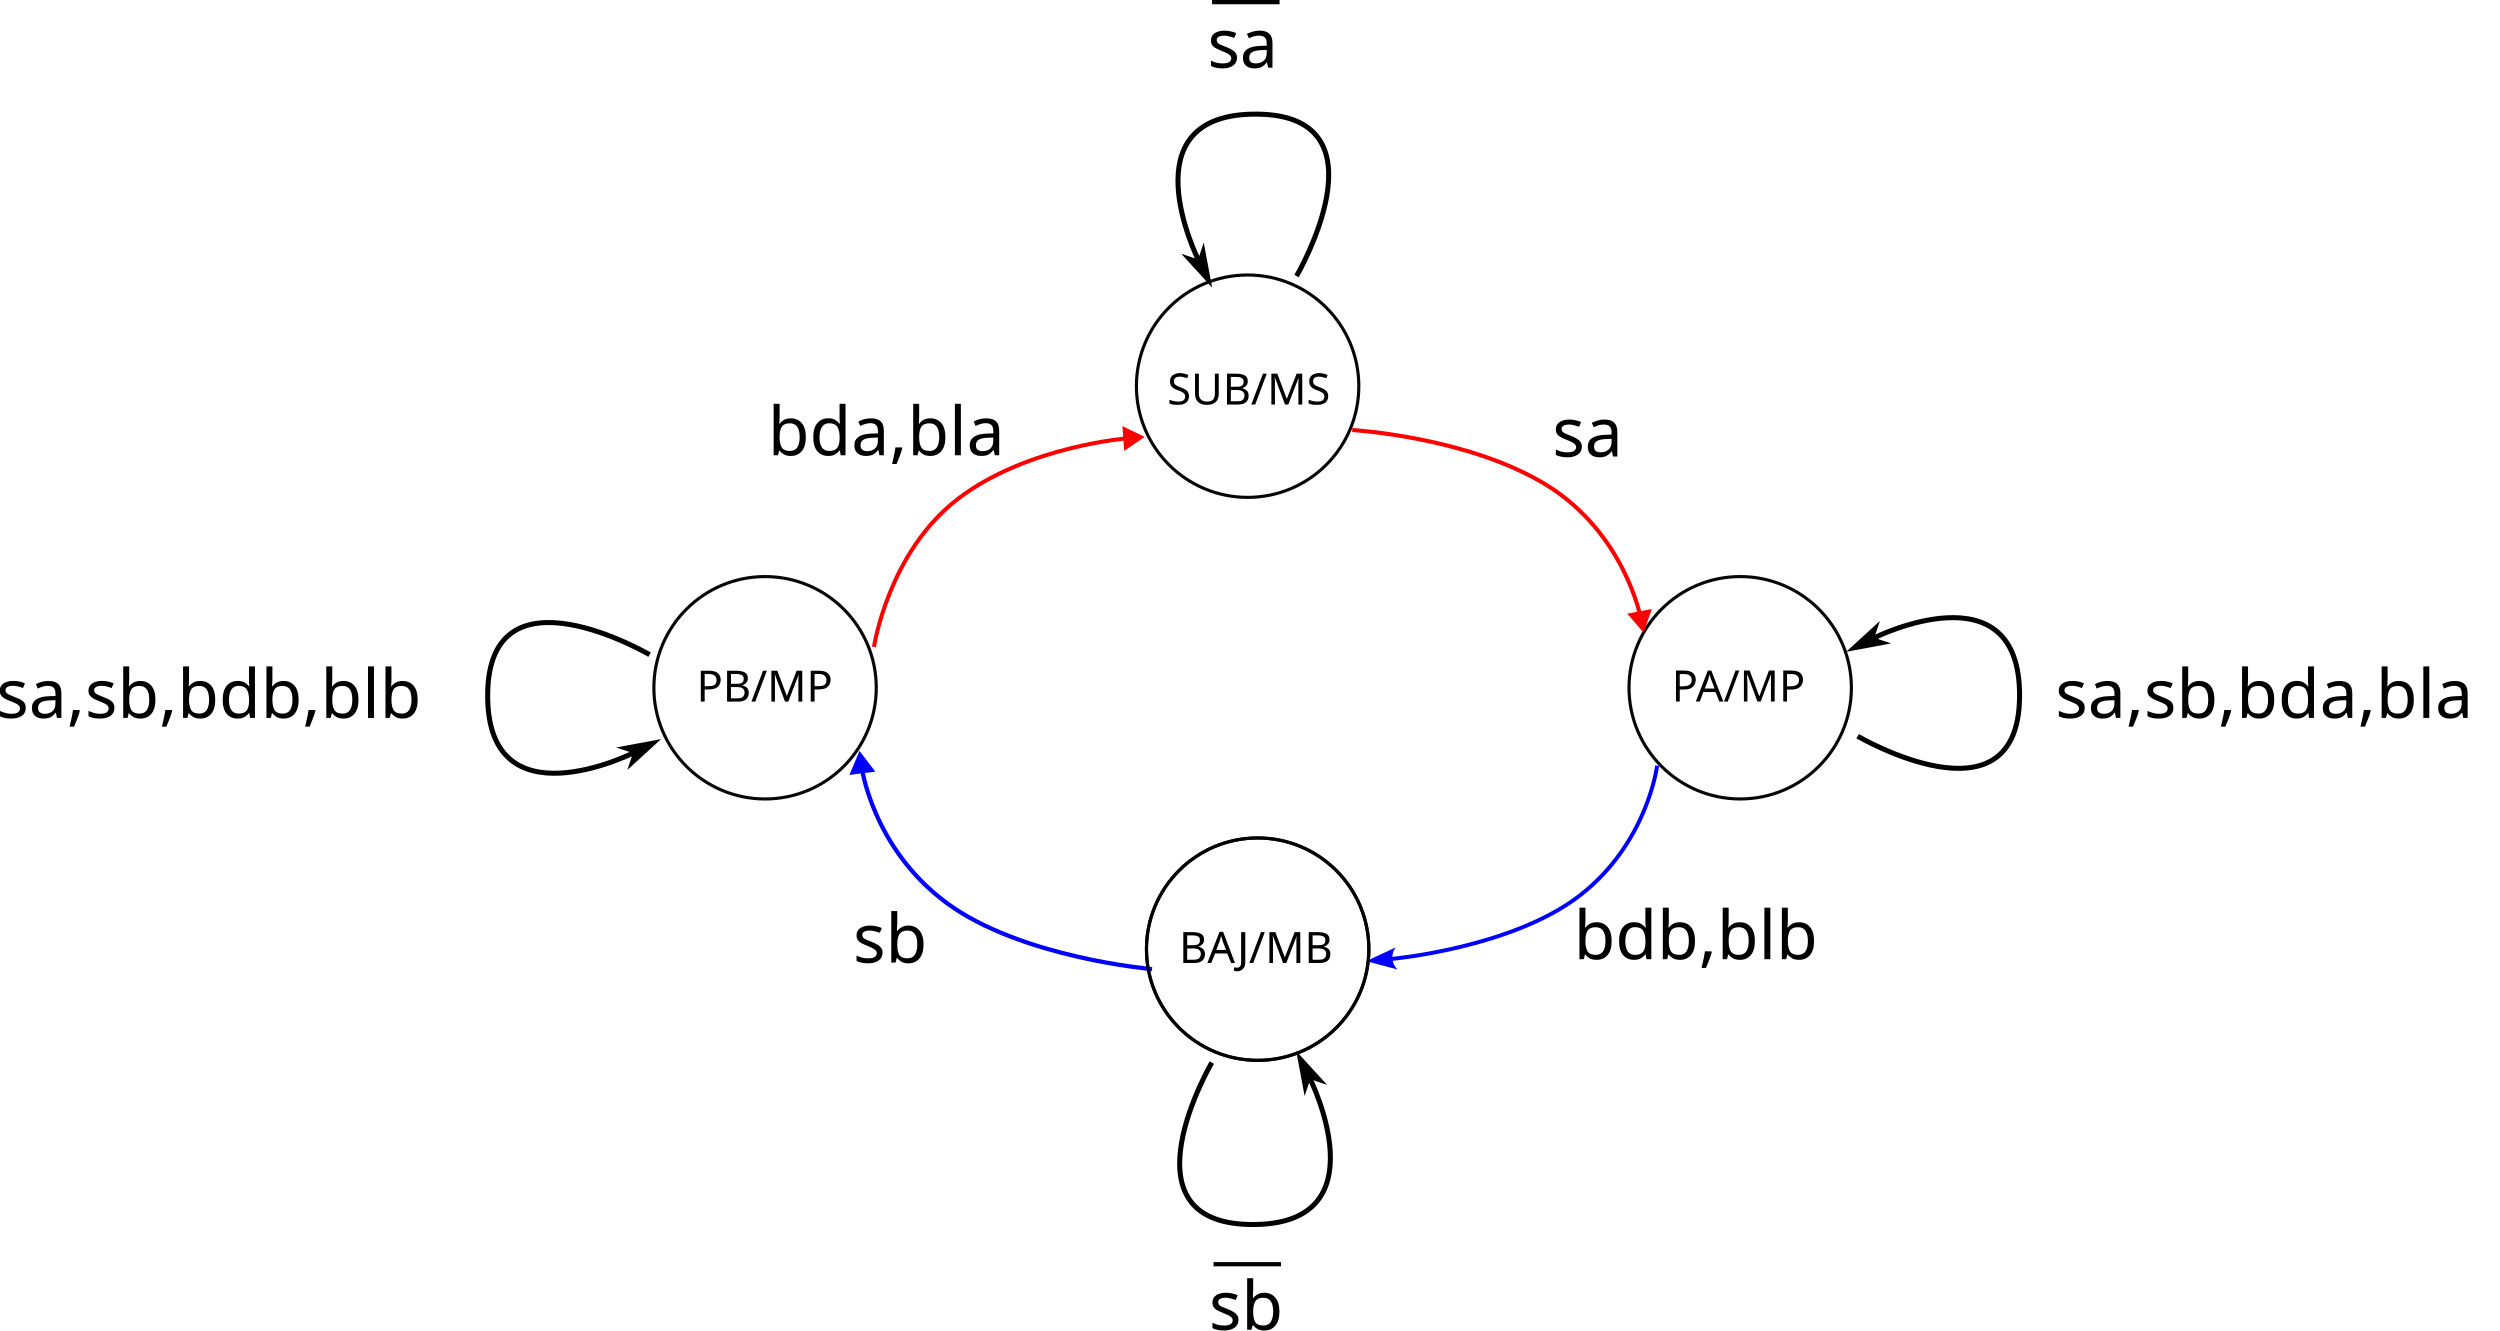
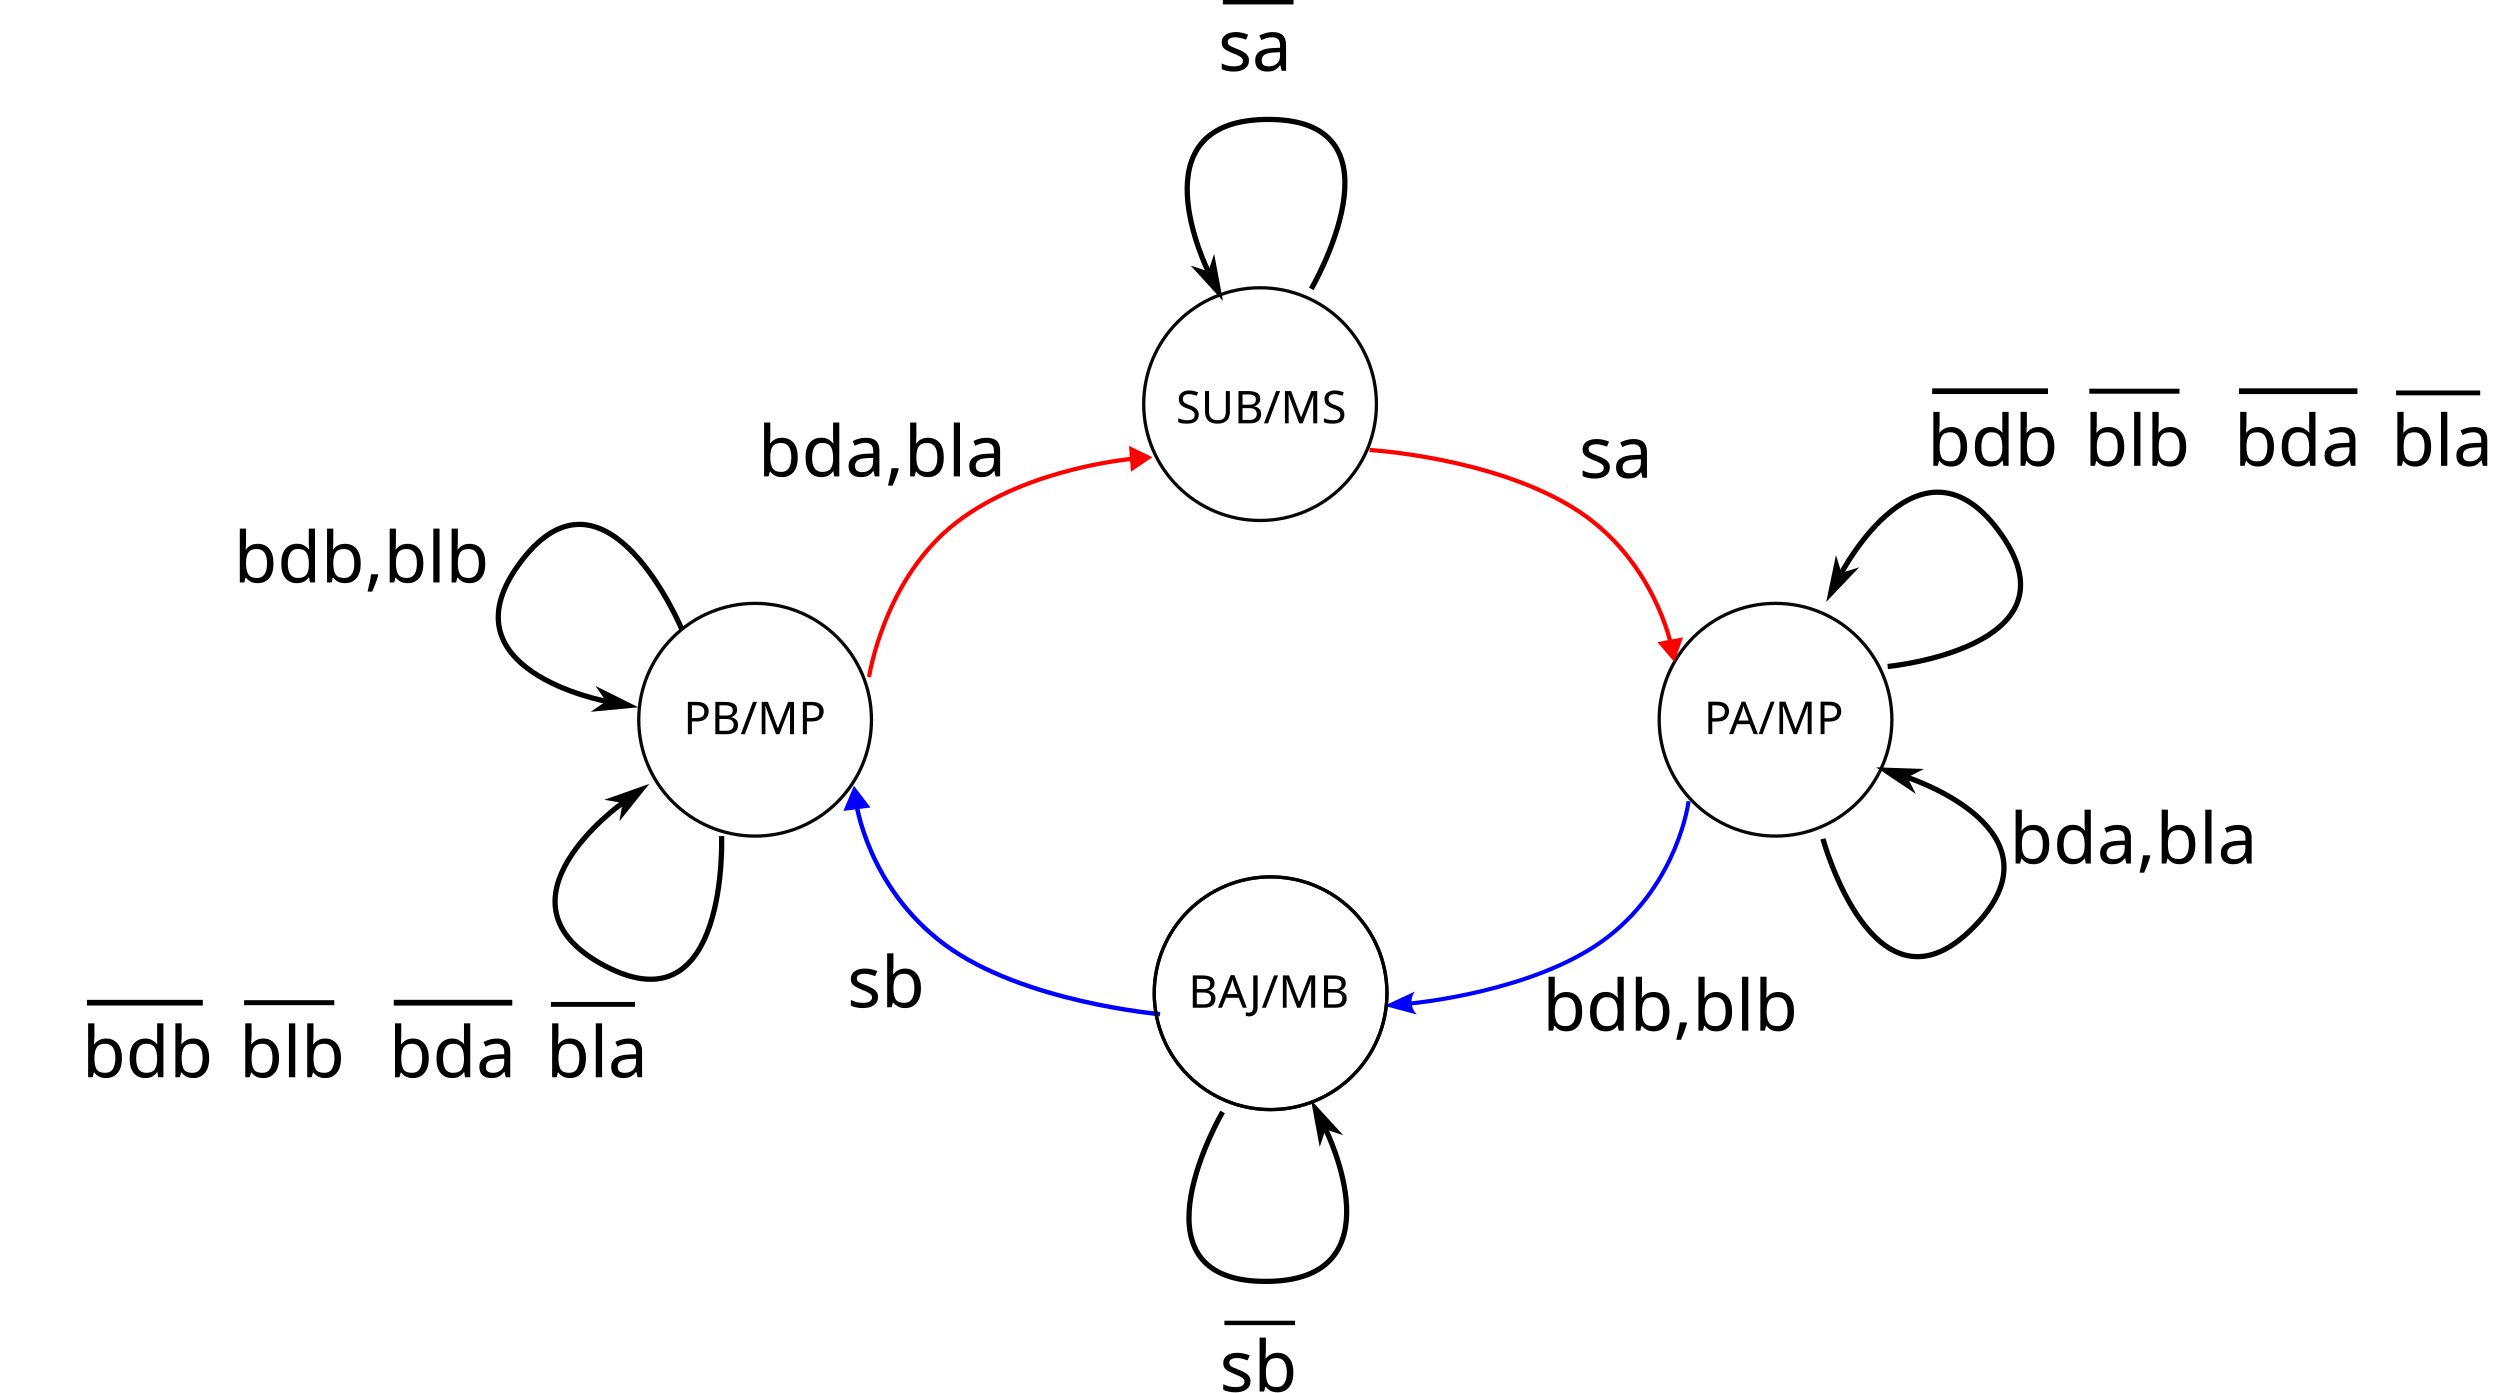
- <svg xmlns="http://www.w3.org/2000/svg" width="156.129mm" height="83.107mm" viewBox="0 0 156.129 83.107" version="1.1" id="svg5">
+ <svg xmlns="http://www.w3.org/2000/svg" width="176.783mm" height="98.472mm" viewBox="0 0 176.783 98.472" version="1.1" id="svg5">
  <defs id="defs2">
    <marker style="overflow:visible" id="marker2710" refX="0" refY="0" orient="auto-start-reverse" markerWidth="5.324" markerHeight="6.155" viewBox="0 0 5.324 6.155" preserveAspectRatio="xMidYMid">
      <path transform="scale(0.5)" style="fill:context-stroke;fill-rule:evenodd;stroke:context-stroke;stroke-width:1pt" d="M 5.77,0 -2.88,5 V -5 Z" id="path2708" />
    </marker>
    <marker style="overflow:visible" id="Arrow2" refX="0" refY="0" orient="auto-start-reverse" markerWidth="7.7" markerHeight="5.6" viewBox="0 0 7.7 5.6" preserveAspectRatio="xMidYMid">
      <path transform="scale(0.7)" d="M -2,-4 9,0 -2,4 c 2,-2.33 2,-5.66 0,-8 z" style="fill:context-stroke;fill-rule:evenodd;stroke:none" id="arrow2L" />
    </marker>
    <marker style="overflow:visible" id="TriangleStart" refX="0" refY="0" orient="auto-start-reverse" markerWidth="5.324" markerHeight="6.155" viewBox="0 0 5.324 6.155" preserveAspectRatio="xMidYMid">
      <path transform="scale(0.5)" style="fill:context-stroke;fill-rule:evenodd;stroke:context-stroke;stroke-width:1pt" d="M 5.77,0 -2.88,5 V -5 Z" id="path135" />
    </marker>
    <rect x="280.152" y="580.85" width="61.556" height="24.515" id="rect1485" />
    <rect x="128.553" y="702.914" width="115.713" height="38.465" id="rect1446" />
    <marker style="overflow:visible" id="Arrow1L" refX="0" refY="0" orient="auto-start-reverse" markerWidth="8.75" markerHeight="5" viewBox="0 0 8.75 5" preserveAspectRatio="xMidYMid">
      <path style="fill:context-stroke;fill-rule:evenodd;stroke:none" d="M 0,0 5,-5 -12.5,0 5,5 Z" id="arrow1L" transform="scale(-0.5)" />
    </marker>
    <rect x="280.152" y="580.85" width="61.556" height="24.515" id="rect1499" />
    <rect x="128.553" y="702.914" width="115.713" height="38.465" id="rect2251" />
+     <rect x="128.553" y="702.914" width="132.599" height="21.755" id="rect7275" />
+     <rect x="280.152" y="580.85" width="61.556" height="24.515" id="rect7757" />
+     <rect x="128.553" y="702.914" width="140.944" height="38.465" id="rect7808" />
  </defs>
-   <g id="layer1" transform="translate(-5.039985,-95.24481)">
-     <g id="g403" transform="matrix(1.186444,0,0,1.186444,25.99558,-20.94145)">
+   <g id="layer1" transform="translate(-8.257693,-95.24481)">
+     <g id="g403" transform="matrix(1.405803,0,0,1.405803,29.87001,-42.42285)">
      <circle style="opacity:1;vector-effect:none;fill:none;fill-opacity:0.999;fill-rule:evenodd;stroke:#000000;stroke-width:0.166;stroke-linecap:butt;stroke-linejoin:miter;stroke-miterlimit:4;stroke-dasharray:none;stroke-dashoffset:0;stroke-opacity:0.972" id="path234" cx="22.609" cy="134.131" r="5.853" />
      <text xml:space="preserve" style="font-style:normal;font-weight:normal;font-size:2.283px;line-height:1.25;font-family:sans-serif;letter-spacing:0px;word-spacing:0px;fill:#000000;fill-opacity:1;stroke:none;stroke-width:0.143" x="19.006" y="134.857" id="text290">
        <tspan id="tspan288" style="stroke-width:0.143" x="19.006" y="134.857">PB/MP</tspan>
      </text>
    </g>
    <g id="g411" transform="translate(51.32919)">
-       <circle style="opacity:1;vector-effect:none;fill:none;fill-opacity:0.999;fill-rule:evenodd;stroke:#000000;stroke-width:0.197;stroke-linecap:butt;stroke-linejoin:miter;stroke-miterlimit:4;stroke-dasharray:none;stroke-dashoffset:0;stroke-opacity:0.972" id="circle405" cx="62.389" cy="138.197" r="6.944" />
-       <text xml:space="preserve" style="font-style:normal;font-weight:normal;font-size:2.709px;line-height:1.25;font-family:sans-serif;letter-spacing:0px;word-spacing:0px;fill:#000000;fill-opacity:1;stroke:none;stroke-width:0.169" x="58.115" y="139.059" id="text409">
-         <tspan id="tspan407" style="stroke-width:0.169" x="58.115" y="139.059">PA/MP</tspan>
-       </text>
-       <path style="fill:none;stroke:#000000;stroke-width:0.314px;stroke-linecap:butt;stroke-linejoin:miter;stroke-opacity:1;marker-end:url(#Arrow1L)" d="m 29.391,161.604 c 0,0 -5.855,10.015 2.432,10.113 8.286,0.098 3.715,-9.074 3.715,-9.074" id="path541" />
-       <path style="fill:none;stroke:#000000;stroke-width:0.314px;stroke-linecap:butt;stroke-linejoin:miter;stroke-opacity:1;marker-end:url(#Arrow1L)" d="m -5.72,136.131 c 0,0 -10.015,-5.855 -10.113,2.432 -0.098,8.286 9.074,3.715 9.074,3.715" id="path1432" />
-       <path style="fill:none;stroke:#000000;stroke-width:0.314px;stroke-linecap:butt;stroke-linejoin:miter;stroke-opacity:1;marker-end:url(#Arrow1L)" d="m 34.682,112.486 c 0,0 5.855,-10.015 -2.432,-10.113 -8.286,-0.098 -3.715,9.074 -3.715,9.074" id="path1436" />
-       <path style="fill:none;stroke:#000000;stroke-width:0.314px;stroke-linecap:butt;stroke-linejoin:miter;stroke-opacity:1;marker-end:url(#Arrow1L)" d="m 69.723,141.222 c 0,0 10.015,5.855 10.113,-2.432 0.098,-8.286 -9.074,-3.715 -9.074,-3.715" id="path1440" />
-       <text xml:space="preserve" transform="matrix(0.2645833,0,0,0.2645833,-80.53156,-49.64543)" id="text1444" style="font-style:normal;font-weight:normal;font-size:16px;line-height:1.25;font-family:sans-serif;letter-spacing:0px;word-spacing:0px;white-space:pre;shape-inside:url(#rect1446);display:inline;fill:#000000;fill-opacity:1;stroke:none">
-         <tspan x="128.553" y="717.07" id="tspan2893">sa,sb,bdb,blb</tspan>
-       </text>
-       <g id="g1465" transform="translate(29.10418,1.5875)">
-         <text xml:space="preserve" style="font-style:normal;font-weight:normal;font-size:4.233px;line-height:1.25;font-family:sans-serif;letter-spacing:0px;word-spacing:0px;fill:#000000;fill-opacity:1;stroke:none;stroke-width:0.265" x="0.014" y="97.884" id="text1458">
-           <tspan id="tspan1456" style="stroke-width:0.265" x="0.014" y="97.884">sa</tspan>
+       <g id="g7219" transform="matrix(1.184888,0,0,1.184888,8.558303,-17.60959)">
+         <circle style="opacity:1;vector-effect:none;fill:none;fill-opacity:0.999;fill-rule:evenodd;stroke:#000000;stroke-width:0.197;stroke-linecap:butt;stroke-linejoin:miter;stroke-miterlimit:4;stroke-dasharray:none;stroke-dashoffset:0;stroke-opacity:0.972" id="circle405" cx="62.389" cy="138.197" r="6.944" />
+         <text xml:space="preserve" style="font-style:normal;font-weight:normal;font-size:2.709px;line-height:1.25;font-family:sans-serif;letter-spacing:0px;word-spacing:0px;fill:#000000;fill-opacity:1;stroke:none;stroke-width:0.169" x="58.115" y="139.059" id="text409">
+           <tspan id="tspan407" style="stroke-width:0.169" x="58.115" y="139.059">PA/MP</tspan>
        </text>
-         <path style="fill:none;stroke:#000000;stroke-width:0.265px;stroke-linecap:butt;stroke-linejoin:miter;stroke-opacity:1" d="M 0.302,93.79 H 4.518" id="path1460" />
+         <path style="fill:none;stroke:#000000;stroke-width:0.314px;stroke-linecap:butt;stroke-linejoin:miter;stroke-opacity:1;marker-end:url(#Arrow1L)" d="m 29.391,161.604 c 0,0 -5.855,10.015 2.432,10.113 8.286,0.098 3.715,-9.074 3.715,-9.074" id="path541" />
+         <path style="fill:none;stroke:#000000;stroke-width:0.314px;stroke-linecap:butt;stroke-linejoin:miter;stroke-opacity:1;marker-end:url(#Arrow1L)" d="m -2.874,132.816 c 0,0 -4.467,-10.706 -9.537,-4.152 -5.07,6.555 5.004,8.432 5.004,8.432" id="path1432" />
+         <path style="fill:none;stroke:#000000;stroke-width:0.314px;stroke-linecap:butt;stroke-linejoin:miter;stroke-opacity:1;marker-end:url(#Arrow1L)" d="m 34.682,112.486 c 0,0 5.855,-10.015 -2.432,-10.113 -8.286,-0.098 -3.715,9.074 -3.715,9.074" id="path1436" />
+         <path style="fill:none;stroke:#000000;stroke-width:0.314px;stroke-linecap:butt;stroke-linejoin:miter;stroke-opacity:1;marker-end:url(#Arrow1L)" d="m 69.08,135.022 c 0,0 11.547,-1.114 6.777,-7.89 -4.77,-6.776 -9.532,2.298 -9.532,2.298" id="path1440" />
+         <text xml:space="preserve" transform="matrix(0.2645833,0,0,0.2645833,-63.6352,-59.71814)" id="text1444" style="font-style:normal;font-weight:normal;font-size:16px;line-height:1.25;font-family:sans-serif;letter-spacing:0px;word-spacing:0px;white-space:pre;shape-inside:url(#rect1446);display:inline;fill:#000000;fill-opacity:1;stroke:none">
+           <tspan x="128.553" y="717.07" id="tspan13921">bdb,blb</tspan>
+         </text>
+         <g id="g1465" transform="translate(29.10418,1.5875)">
+           <text xml:space="preserve" style="font-style:normal;font-weight:normal;font-size:4.233px;line-height:1.25;font-family:sans-serif;letter-spacing:0px;word-spacing:0px;fill:#000000;fill-opacity:1;stroke:none;stroke-width:0.265" x="0.014" y="97.884" id="text1458">
+             <tspan id="tspan1456" style="stroke-width:0.265" x="0.014" y="97.884">sa</tspan>
+           </text>
+           <path style="fill:none;stroke:#000000;stroke-width:0.265px;stroke-linecap:butt;stroke-linejoin:miter;stroke-opacity:1" d="M 0.302,93.79 H 4.518" id="path1460" />
+         </g>
+         <g id="g2805" transform="translate(0,1.5875)">
+           <text xml:space="preserve" style="font-style:normal;font-weight:normal;font-size:4.233px;line-height:1.25;font-family:sans-serif;letter-spacing:0px;word-spacing:0px;fill:#000000;fill-opacity:1;stroke:none;stroke-width:0.265" x="29.21" y="176.704" id="text1469">
+             <tspan id="tspan1467" style="stroke-width:0.265" x="29.21" y="176.704">sb</tspan>
+           </text>
+           <path style="fill:none;stroke:#000000;stroke-width:0.265px;stroke-linecap:butt;stroke-linejoin:miter;stroke-opacity:1" d="m 29.498,172.609 h 4.216" id="path1471" />
+         </g>
+         <text xml:space="preserve" style="font-style:normal;font-weight:normal;font-size:4.233px;line-height:1.25;font-family:sans-serif;letter-spacing:0px;word-spacing:0px;fill:#000000;fill-opacity:1;stroke:none;stroke-width:0.265" x="6.985" y="155.363" id="text1477">
+           <tspan id="tspan1475" style="stroke-width:0.265" x="6.985" y="155.363">sb</tspan>
+         </text>
+         <text xml:space="preserve" style="font-style:normal;font-weight:normal;font-size:4.233px;line-height:1.25;font-family:sans-serif;letter-spacing:0px;word-spacing:0px;fill:#000000;fill-opacity:1;stroke:none;stroke-width:0.265" x="50.656" y="123.758" id="text1481">
+           <tspan id="tspan1479" style="stroke-width:0.265" x="50.656" y="123.758">sa</tspan>
+         </text>
+         <text xml:space="preserve" transform="matrix(0.2645833,0,0,0.2645833,-72.4571,-33.75129)" id="text1497" style="font-style:normal;font-weight:normal;font-size:16px;line-height:1.25;font-family:sans-serif;letter-spacing:0px;word-spacing:0px;white-space:pre;shape-inside:url(#rect1499);display:inline;fill:#000000;fill-opacity:1;stroke:none">
+           <tspan x="280.152" y="595.006" id="tspan13923">bda,bla</tspan>
+         </text>
+         <text xml:space="preserve" transform="matrix(0.2645833,0,0,0.2645833,42.34327,-42.94468)" id="text2249" style="font-style:normal;font-weight:normal;font-size:16px;line-height:1.25;font-family:sans-serif;letter-spacing:0px;word-spacing:0px;white-space:pre;shape-inside:url(#rect2251);display:inline;fill:#000000;fill-opacity:1;stroke:none">
+           <tspan x="128.553" y="717.07" id="tspan13925">bda,bla</tspan>
+         </text>
+         <path style="fill:none;stroke:#fe0000;stroke-width:0.252;stroke-linecap:butt;stroke-linejoin:miter;stroke-dasharray:none;stroke-opacity:1;marker-end:url(#TriangleStart)" d="m 8.291,135.645 c 0,0 0.888,-5.901 5.24,-9.242 4.352,-3.341 10.777,-3.807 10.777,-3.807" id="path2335" />
+         <path style="fill:none;stroke:#0100fe;stroke-width:0.265;stroke-linecap:butt;stroke-linejoin:miter;stroke-dasharray:none;stroke-opacity:1;marker-end:url(#TriangleStart)" d="m 25.658,155.769 c 0,0 -8.208,-0.704 -12.855,-4.154 -4.647,-3.45 -5.295,-8.543 -5.295,-8.543" id="path2519" />
+         <path style="fill:none;stroke:#0000ff;stroke-width:0.247;stroke-linecap:butt;stroke-linejoin:miter;stroke-dasharray:none;stroke-opacity:1;marker-start:url(#Arrow2)" d="m 40.582,155.134 c 0,0 7.516,-0.669 11.771,-3.949 4.255,-3.28 4.848,-8.123 4.848,-8.123" id="path2532" />
+         <path style="fill:none;stroke:#fe0000;stroke-width:0.254;stroke-linecap:butt;stroke-linejoin:miter;stroke-dasharray:none;stroke-opacity:1;marker-start:url(#marker2710)" d="m 56.186,133.867 c 0,0 -0.999,-5.321 -5.898,-8.334 -4.898,-3.013 -12.13,-3.433 -12.13,-3.433" id="path2534" />
+         <path style="fill:none;stroke:#000000;stroke-width:0.314px;stroke-linecap:butt;stroke-linejoin:miter;stroke-opacity:1;marker-end:url(#Arrow1L)" d="m -0.509,145.141 c 0,0 0.446,11.592 -6.91,7.775 -7.355,-3.818 0.998,-9.754 0.998,-9.754" id="path7269" />
+         <text xml:space="preserve" transform="matrix(0.2645833,0,0,0.2645833,-25.64129,-0.6758121)" id="text7755" style="font-style:normal;font-weight:normal;font-size:16px;line-height:1.25;font-family:sans-serif;letter-spacing:0px;word-spacing:0px;white-space:pre;shape-inside:url(#rect7757);display:inline;fill:#000000;fill-opacity:1;stroke:none">
+           <tspan x="280.152" y="595.006" id="tspan13927">bdb,blb</tspan>
+         </text>
+         <path style="fill:none;stroke:#000000;stroke-width:0.314px;stroke-linecap:butt;stroke-linejoin:miter;stroke-opacity:1;marker-end:url(#Arrow1L)" d="m 65.217,145.307 c 0,0 3.063,11.189 8.928,5.336 5.866,-5.853 -3.886,-9.002 -3.886,-9.002" id="path7834" />
+         <g id="g13799" transform="translate(-0.4465965,-4.019368)">
+           <text xml:space="preserve" style="font-style:normal;font-weight:normal;font-size:4.233px;line-height:1.25;font-family:sans-serif;letter-spacing:0px;word-spacing:0px;fill:#000000;fill-opacity:1;stroke:none;stroke-width:0.265" x="-38.226" y="163.554" id="text13443">
+             <tspan id="tspan13441" style="stroke-width:0.265" x="-38.226" y="163.554">bdb</tspan>
+           </text>
+           <path style="fill:none;stroke:#000000;stroke-width:0.339px;stroke-linecap:butt;stroke-linejoin:miter;stroke-opacity:1" d="m -37.938,159.104 h 6.915" id="path13445" />
+           <text xml:space="preserve" style="font-style:normal;font-weight:normal;font-size:4.233px;line-height:1.25;font-family:sans-serif;letter-spacing:0px;word-spacing:0px;fill:#000000;fill-opacity:1;stroke:none;stroke-width:0.265" x="-28.847" y="163.554" id="text13551">
+             <tspan id="tspan13549" style="stroke-width:0.265" x="-28.847" y="163.554">blb</tspan>
+           </text>
+           <path style="fill:none;stroke:#000000;stroke-width:0.299px;stroke-linecap:butt;stroke-linejoin:miter;stroke-opacity:1" d="m -28.559,159.104 h 5.382" id="path13553" />
+           <text xml:space="preserve" style="font-style:normal;font-weight:normal;font-size:4.233px;line-height:1.25;font-family:sans-serif;letter-spacing:0px;word-spacing:0px;fill:#000000;fill-opacity:1;stroke:none;stroke-width:0.265" x="-19.915" y="163.554" id="text13559">
+             <tspan id="tspan13557" style="stroke-width:0.265" x="-19.915" y="163.554">bda</tspan>
+           </text>
+           <path style="fill:none;stroke:#000000;stroke-width:0.343px;stroke-linecap:butt;stroke-linejoin:miter;stroke-opacity:1" d="m -19.627,159.104 h 7.071" id="path13561" />
+           <text xml:space="preserve" style="font-style:normal;font-weight:normal;font-size:4.233px;line-height:1.25;font-family:sans-serif;letter-spacing:0px;word-spacing:0px;fill:#000000;fill-opacity:1;stroke:none;stroke-width:0.265" x="-10.537" y="163.554" id="text13567">
+             <tspan id="tspan13565" style="stroke-width:0.265" x="-10.537" y="163.554">bla</tspan>
+           </text>
+           <path style="fill:none;stroke:#000000;stroke-width:0.289px;stroke-linecap:butt;stroke-linejoin:miter;stroke-opacity:1" d="m -10.249,159.205 h 5.019" id="path13569" />
+         </g>
+         <g id="g13825" transform="translate(109.6733,-40.51244)">
+           <text xml:space="preserve" style="font-style:normal;font-weight:normal;font-size:4.233px;line-height:1.25;font-family:sans-serif;letter-spacing:0px;word-spacing:0px;fill:#000000;fill-opacity:1;stroke:none;stroke-width:0.265" x="-38.226" y="163.554" id="text13803">
+             <tspan id="tspan13801" style="stroke-width:0.265" x="-38.226" y="163.554">bdb</tspan>
+           </text>
+           <path style="fill:none;stroke:#000000;stroke-width:0.339px;stroke-linecap:butt;stroke-linejoin:miter;stroke-opacity:1" d="m -37.938,159.104 h 6.915" id="path13805" />
+           <text xml:space="preserve" style="font-style:normal;font-weight:normal;font-size:4.233px;line-height:1.25;font-family:sans-serif;letter-spacing:0px;word-spacing:0px;fill:#000000;fill-opacity:1;stroke:none;stroke-width:0.265" x="-28.847" y="163.554" id="text13809">
+             <tspan id="tspan13807" style="stroke-width:0.265" x="-28.847" y="163.554">blb</tspan>
+           </text>
+           <path style="fill:none;stroke:#000000;stroke-width:0.299px;stroke-linecap:butt;stroke-linejoin:miter;stroke-opacity:1" d="m -28.559,159.104 h 5.382" id="path13811" />
+           <text xml:space="preserve" style="font-style:normal;font-weight:normal;font-size:4.233px;line-height:1.25;font-family:sans-serif;letter-spacing:0px;word-spacing:0px;fill:#000000;fill-opacity:1;stroke:none;stroke-width:0.265" x="-19.915" y="163.554" id="text13815">
+             <tspan id="tspan13813" style="stroke-width:0.265" x="-19.915" y="163.554">bda</tspan>
+           </text>
+           <path style="fill:none;stroke:#000000;stroke-width:0.343px;stroke-linecap:butt;stroke-linejoin:miter;stroke-opacity:1" d="m -19.627,159.104 h 7.071" id="path13817" />
+           <text xml:space="preserve" style="font-style:normal;font-weight:normal;font-size:4.233px;line-height:1.25;font-family:sans-serif;letter-spacing:0px;word-spacing:0px;fill:#000000;fill-opacity:1;stroke:none;stroke-width:0.265" x="-10.537" y="163.554" id="text13821">
+             <tspan id="tspan13819" style="stroke-width:0.265" x="-10.537" y="163.554">bla</tspan>
+           </text>
+           <path style="fill:none;stroke:#000000;stroke-width:0.289px;stroke-linecap:butt;stroke-linejoin:miter;stroke-opacity:1" d="m -10.249,159.205 h 5.019" id="path13823" />
+         </g>
      </g>
-       <g id="g2805" transform="translate(0,1.5875)">
-         <text xml:space="preserve" style="font-style:normal;font-weight:normal;font-size:4.233px;line-height:1.25;font-family:sans-serif;letter-spacing:0px;word-spacing:0px;fill:#000000;fill-opacity:1;stroke:none;stroke-width:0.265" x="29.21" y="176.704" id="text1469">
-           <tspan id="tspan1467" style="stroke-width:0.265" x="29.21" y="176.704">sb</tspan>
-         </text>
-         <path style="fill:none;stroke:#000000;stroke-width:0.265px;stroke-linecap:butt;stroke-linejoin:miter;stroke-opacity:1" d="m 29.498,172.609 h 4.216" id="path1471" />
-       </g>
-       <text xml:space="preserve" style="font-style:normal;font-weight:normal;font-size:4.233px;line-height:1.25;font-family:sans-serif;letter-spacing:0px;word-spacing:0px;fill:#000000;fill-opacity:1;stroke:none;stroke-width:0.265" x="6.985" y="155.363" id="text1477">
-         <tspan id="tspan1475" style="stroke-width:0.265" x="6.985" y="155.363">sb</tspan>
-       </text>
-       <text xml:space="preserve" style="font-style:normal;font-weight:normal;font-size:4.233px;line-height:1.25;font-family:sans-serif;letter-spacing:0px;word-spacing:0px;fill:#000000;fill-opacity:1;stroke:none;stroke-width:0.265" x="50.656" y="123.758" id="text1481">
-         <tspan id="tspan1479" style="stroke-width:0.265" x="50.656" y="123.758">sa</tspan>
-       </text>
-       <text xml:space="preserve" transform="matrix(0.2645833,0,0,0.2645833,-22.13268,-2.281806)" id="text1483" style="font-style:normal;font-weight:normal;font-size:16px;line-height:1.25;font-family:sans-serif;letter-spacing:0px;word-spacing:0px;white-space:pre;shape-inside:url(#rect1485);display:inline;fill:#000000;fill-opacity:1;stroke:none">
-         <tspan x="280.152" y="595.006" id="tspan2895">bdb,blb</tspan>
-       </text>
-       <text xml:space="preserve" transform="matrix(0.2645833,0,0,0.2645833,-72.4571,-33.75129)" id="text1497" style="font-style:normal;font-weight:normal;font-size:16px;line-height:1.25;font-family:sans-serif;letter-spacing:0px;word-spacing:0px;white-space:pre;shape-inside:url(#rect1499);display:inline;fill:#000000;fill-opacity:1;stroke:none">
-         <tspan x="280.152" y="595.006" id="tspan2897">bda,bla</tspan>
-       </text>
-       <text xml:space="preserve" transform="matrix(0.2645833,0,0,0.2645833,48.05601,-49.64543)" id="text2249" style="font-style:normal;font-weight:normal;font-size:16px;line-height:1.25;font-family:sans-serif;letter-spacing:0px;word-spacing:0px;white-space:pre;shape-inside:url(#rect2251);display:inline;fill:#000000;fill-opacity:1;stroke:none">
-         <tspan x="128.553" y="717.07" id="tspan2899">sa,sb,bda,bla</tspan>
-       </text>
-       <path style="fill:none;stroke:#fe0000;stroke-width:0.252;stroke-linecap:butt;stroke-linejoin:miter;stroke-dasharray:none;stroke-opacity:1;marker-end:url(#TriangleStart)" d="m 8.291,135.645 c 0,0 0.888,-5.901 5.24,-9.242 4.352,-3.341 10.777,-3.807 10.777,-3.807" id="path2335" />
-       <path style="fill:none;stroke:#0100fe;stroke-width:0.265;stroke-linecap:butt;stroke-linejoin:miter;stroke-dasharray:none;stroke-opacity:1;marker-end:url(#TriangleStart)" d="m 25.658,155.769 c 0,0 -8.208,-0.704 -12.855,-4.154 -4.647,-3.45 -5.295,-8.543 -5.295,-8.543" id="path2519" />
-       <path style="fill:none;stroke:#0000ff;stroke-width:0.247;stroke-linecap:butt;stroke-linejoin:miter;stroke-dasharray:none;stroke-opacity:1;marker-start:url(#Arrow2)" d="m 40.582,155.134 c 0,0 7.516,-0.669 11.771,-3.949 4.255,-3.28 4.848,-8.123 4.848,-8.123" id="path2532" />
-       <path style="fill:none;stroke:#fe0000;stroke-width:0.254;stroke-linecap:butt;stroke-linejoin:miter;stroke-dasharray:none;stroke-opacity:1;marker-start:url(#marker2710)" d="m 56.186,133.867 c 0,0 -0.999,-5.321 -5.898,-8.334 -4.898,-3.013 -12.13,-3.433 -12.13,-3.433" id="path2534" />
    </g>
-     <g id="g419" transform="matrix(1.186444,0,0,1.186444,56.13127,-39.77625)">
+     <g id="g419" transform="matrix(1.405803,0,0,1.405803,65.57742,-64.73997)">
      <circle style="opacity:1;vector-effect:none;fill:none;fill-opacity:0.999;fill-rule:evenodd;stroke:#000000;stroke-width:0.166;stroke-linecap:butt;stroke-linejoin:miter;stroke-miterlimit:4;stroke-dasharray:none;stroke-dashoffset:0;stroke-opacity:0.972" id="circle413" cx="22.609" cy="134.131" r="5.853" />
      <text xml:space="preserve" style="font-style:normal;font-weight:normal;font-size:2.283px;line-height:1.25;font-family:sans-serif;letter-spacing:0px;word-spacing:0px;fill:#000000;fill-opacity:1;stroke:none;stroke-width:0.143" x="18.381" y="135.096" id="text417">
        <tspan id="tspan415" style="stroke-width:0.143" x="18.381" y="135.096">SUB/MS</tspan>
      </text>
    </g>
-     <g id="g427" transform="matrix(1.186444,0,0,1.186444,56.7591,-4.617952)">
+     <g id="g427" transform="matrix(1.405803,0,0,1.405803,66.32133,-23.08134)">
      <circle style="opacity:1;vector-effect:none;fill:none;fill-opacity:0.999;fill-rule:evenodd;stroke:#000000;stroke-width:0.166;stroke-linecap:butt;stroke-linejoin:miter;stroke-miterlimit:4;stroke-dasharray:none;stroke-dashoffset:0;stroke-opacity:0.972" id="circle421" cx="22.609" cy="134.131" r="5.853" />
      <text xml:space="preserve" style="font-style:normal;font-weight:normal;font-size:2.283px;line-height:1.25;font-family:sans-serif;letter-spacing:0px;word-spacing:0px;fill:#000000;fill-opacity:1;stroke:none;stroke-width:0.143" x="18.477" y="134.857" id="text425">
        <tspan id="tspan423" style="stroke-width:0.143" x="18.477" y="134.857">BAJ/MB</tspan>
      </text>
    </g>
-     <g id="g435" transform="matrix(1.186444,0,0,1.186444,56.7591,-4.617952)">
+     <g id="g435" transform="matrix(1.405803,0,0,1.405803,66.32133,-23.08134)">
      <circle style="opacity:1;vector-effect:none;fill:none;fill-opacity:0.999;fill-rule:evenodd;stroke:#000000;stroke-width:0.166;stroke-linecap:butt;stroke-linejoin:miter;stroke-miterlimit:4;stroke-dasharray:none;stroke-dashoffset:0;stroke-opacity:0.972" id="circle429" cx="22.609" cy="134.131" r="5.853" />
    </g>
  </g>
</svg>
